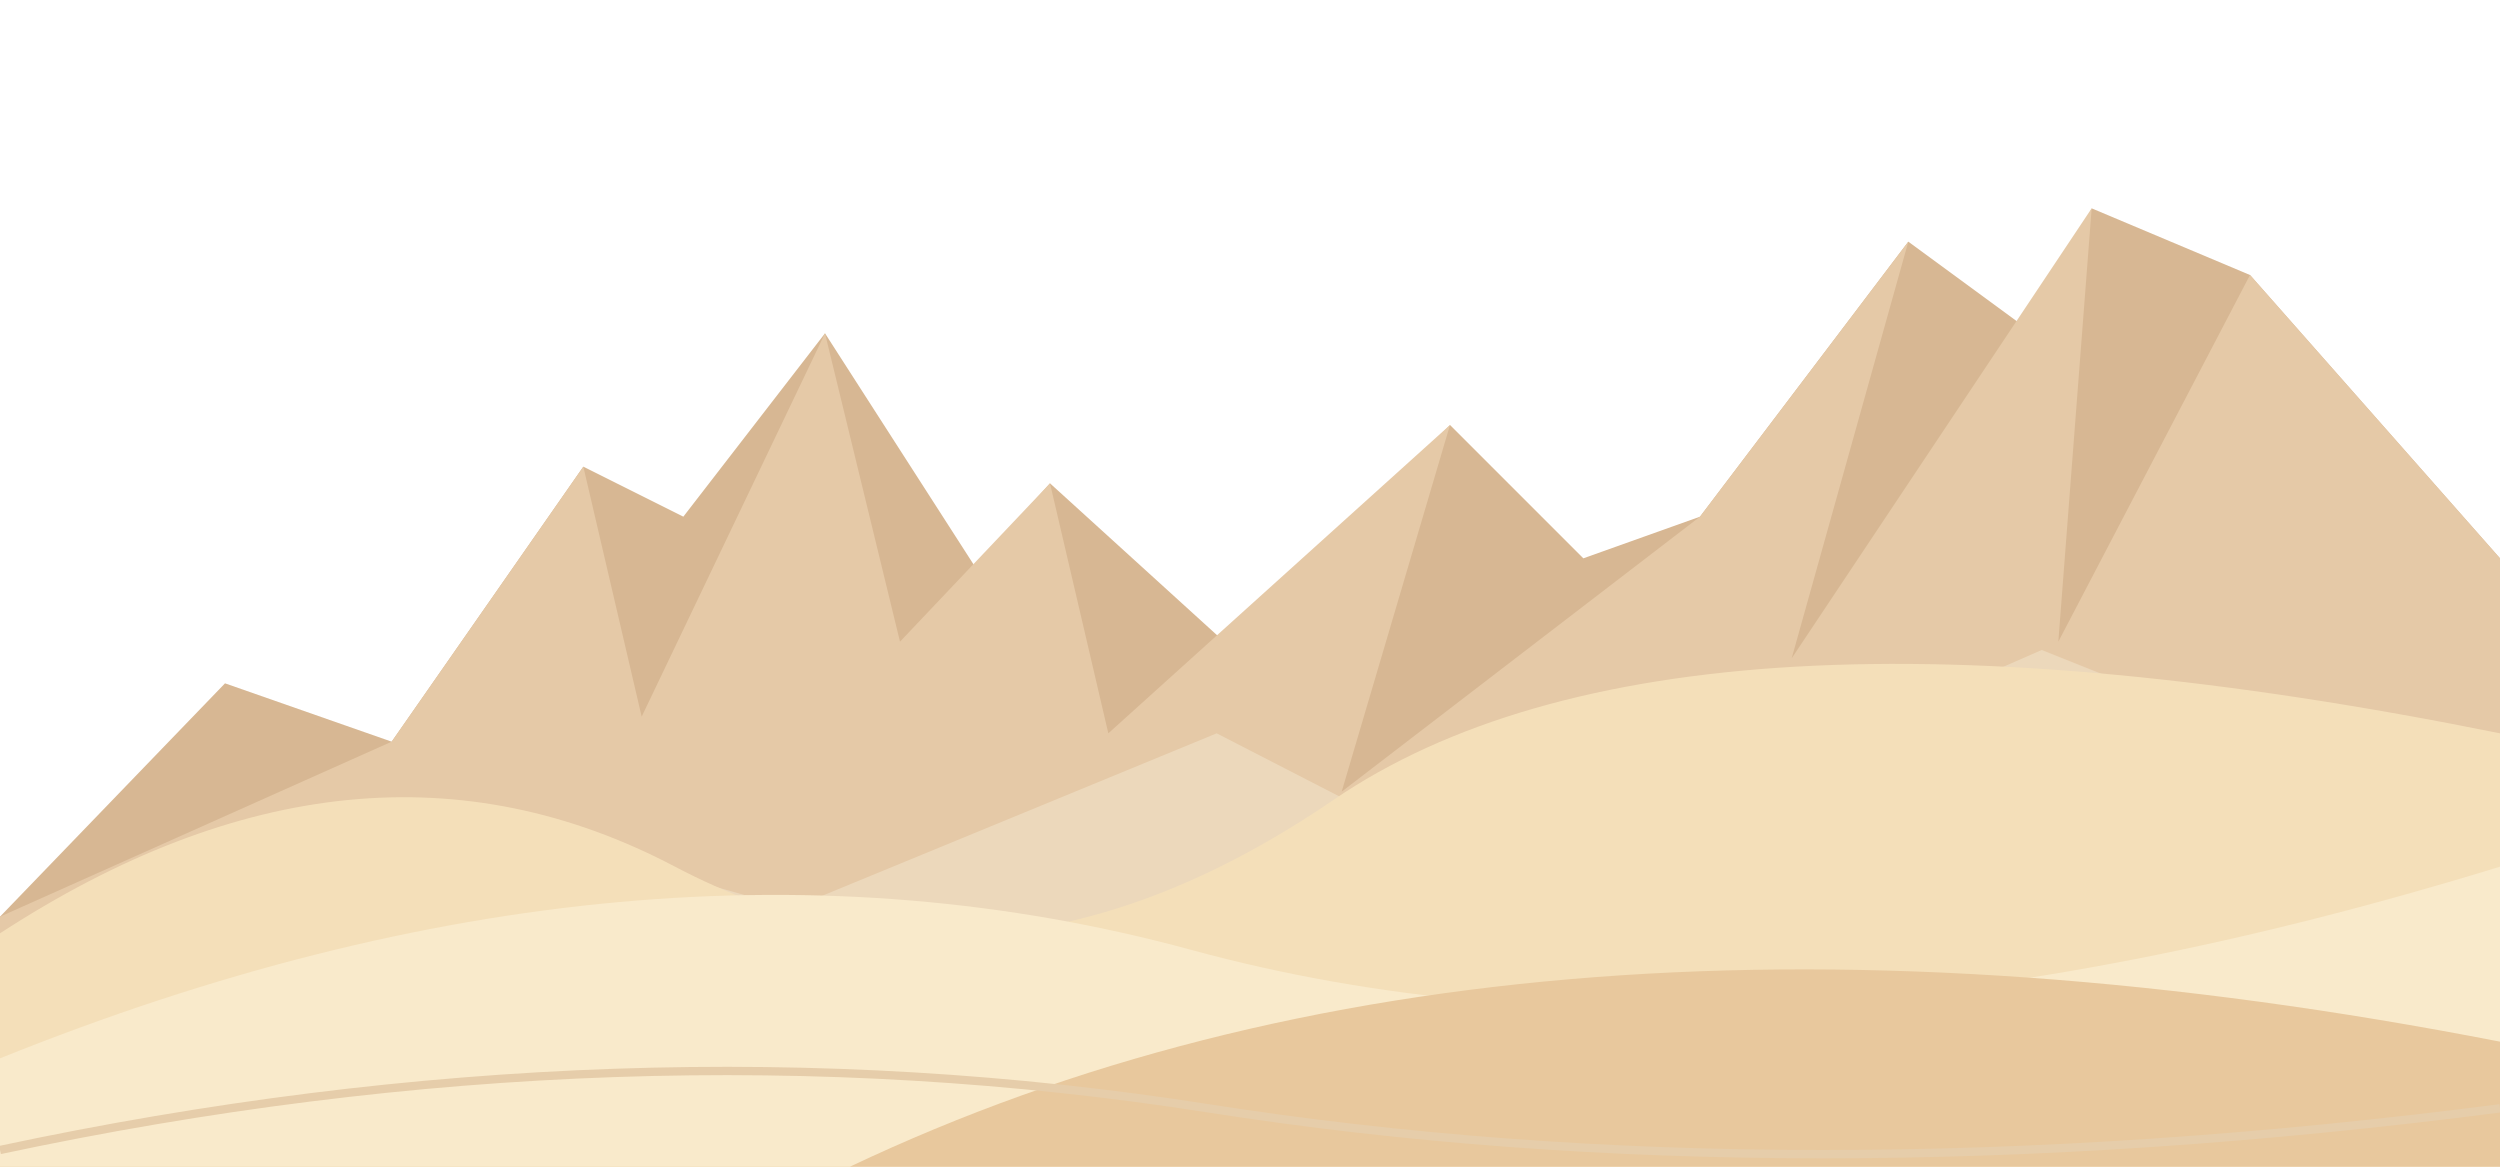
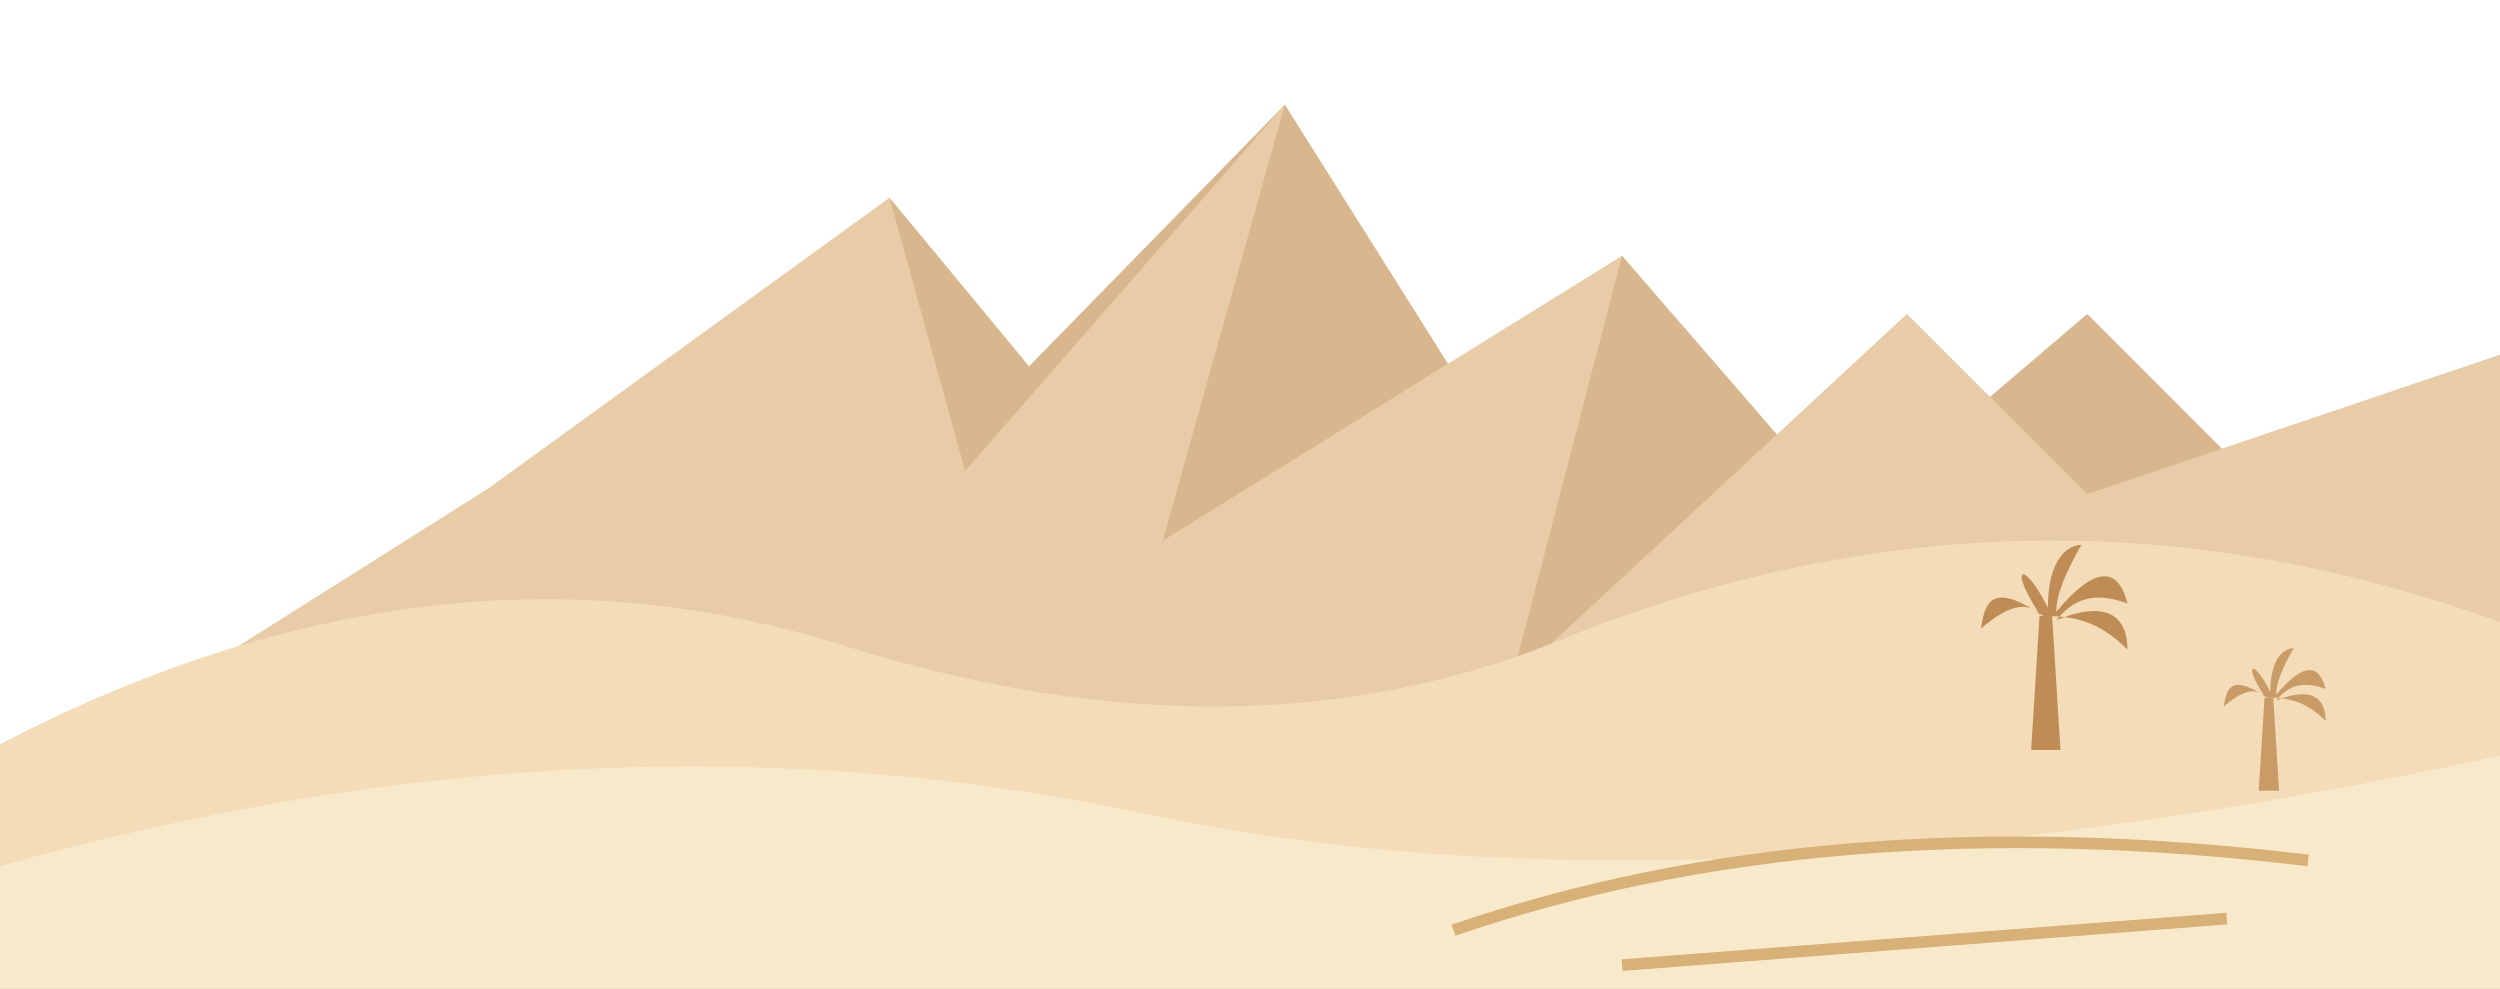
- <svg xmlns="http://www.w3.org/2000/svg" viewBox="0 0 300 140">
-   <path d="M0 110 27 82 47 89 70 56 82 62 99 40 117 68 126 58 148 78 174 51 190 67 204 62 229 29 244 40 251 25 270 33 300 67V140H0Z" fill="#d7b793" />
-   <path d="m70 56 7 30 22-46 9 37 18-19 7 30 41-37-13 44 43-33 25-33-14 50 36-54-4 52 23-44 30 34v73H0v-30l47-21Z" fill="#e5c9a7" />
-   <path d="M0 123 56 98 95 109 146 88 181 106 245 78 300 100v40H0Z" fill="#ecd8bb" />
-   <path d="M0 112Q43 84 81 104T160 96T300 88v52H0Z" fill="#f4dfb9" />
-   <path d="M0 127Q77 96 143 114T300 104v36H0Z" fill="#f9eacb" />
-   <path d="M102 140q80-38 198-15v15Z" fill="#e8c89d" />
-   <path d="M0 138q75-16 145-5t155 0" fill="none" stroke="#e6cdaa" />
+ <svg xmlns="http://www.w3.org/2000/svg" viewBox="0 0 430 170">
+   <path d="M35 130 84 84l23 17 46-67 24 29 44-45 34 54 24-28 39 45 41-35 31 31 40-24v109H0Z" fill="#d9b78e" />
+   <path d="m153 34 13 47 55-63-21 75 79-49-19 73 68-63 31 31 71-24v109H0v-33l84-53Z" fill="#e8cba7" />
+   <path d="M0 128q75-39 145-17t126-2q79-31 159-2v63H0Z" fill="#f4dcb8" />
+   <path d="M0 149q103-29 197-9t233-10v40H0Z" fill="#f9e9cb" />
+   <g transform="translate(340 93) scale(0.72)" fill="#bf8c56">
+     <path d="M15 18h3l2 32h-7z" />
+     <path d="M16 18C4 10 2 14 1 21c7-6 12-7 15-2C7 6 11 4 17 16c0-12 5-15 8-15-4 7-6 12-6 16 10-12 15-10 17-2-8-3-13-1-17 4 12-5 17-1 17 7-7-7-13-8-20-8Z" />
+   </g>
+   <g transform="translate(382 111) scale(0.5)" fill="#c89b67">
+     <path d="M15 18h3l2 32h-7z" />
+     <path d="M16 18C4 10 2 14 1 21c7-6 12-7 15-2C7 6 11 4 17 16c0-12 5-15 8-15-4 7-6 12-6 16 10-12 15-10 17-2-8-3-13-1-17 4 12-5 17-1 17 7-7-7-13-8-20-8Z" />
+   </g>
+   <path d="M250 160q64-22 147-12m-118 18 104-8" stroke="#d7b177" fill="none" stroke-width="2" />
</svg>
